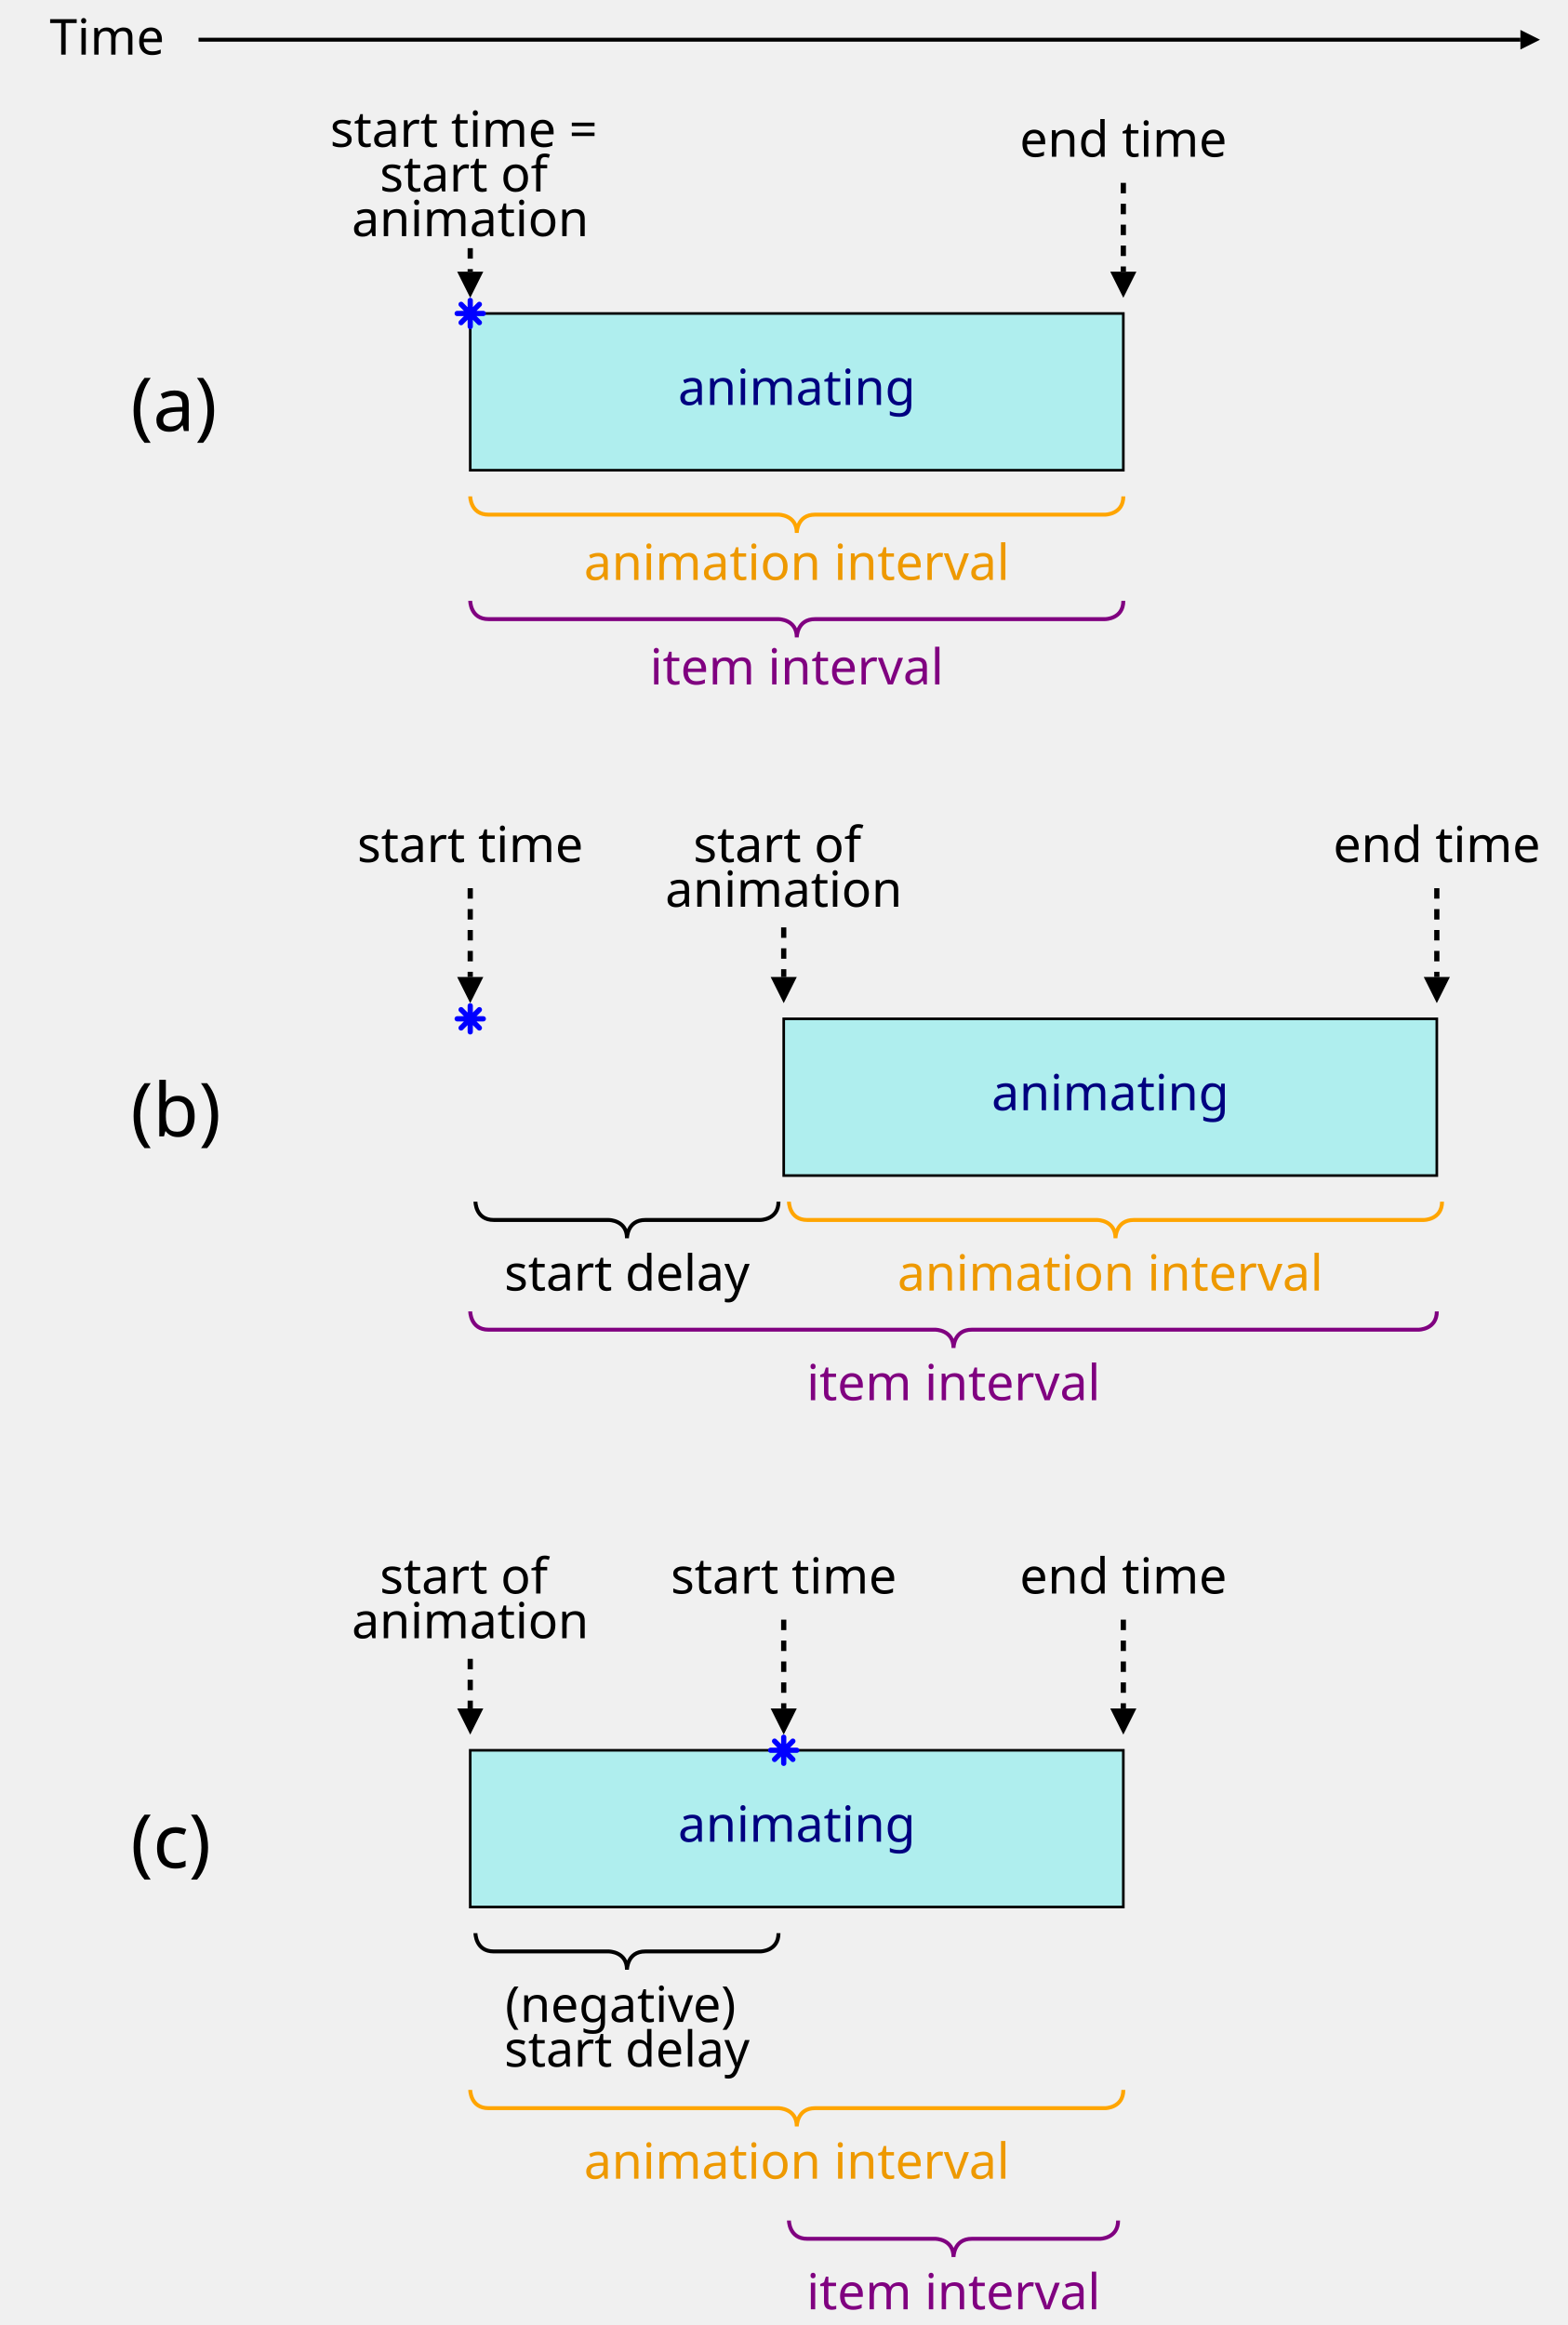
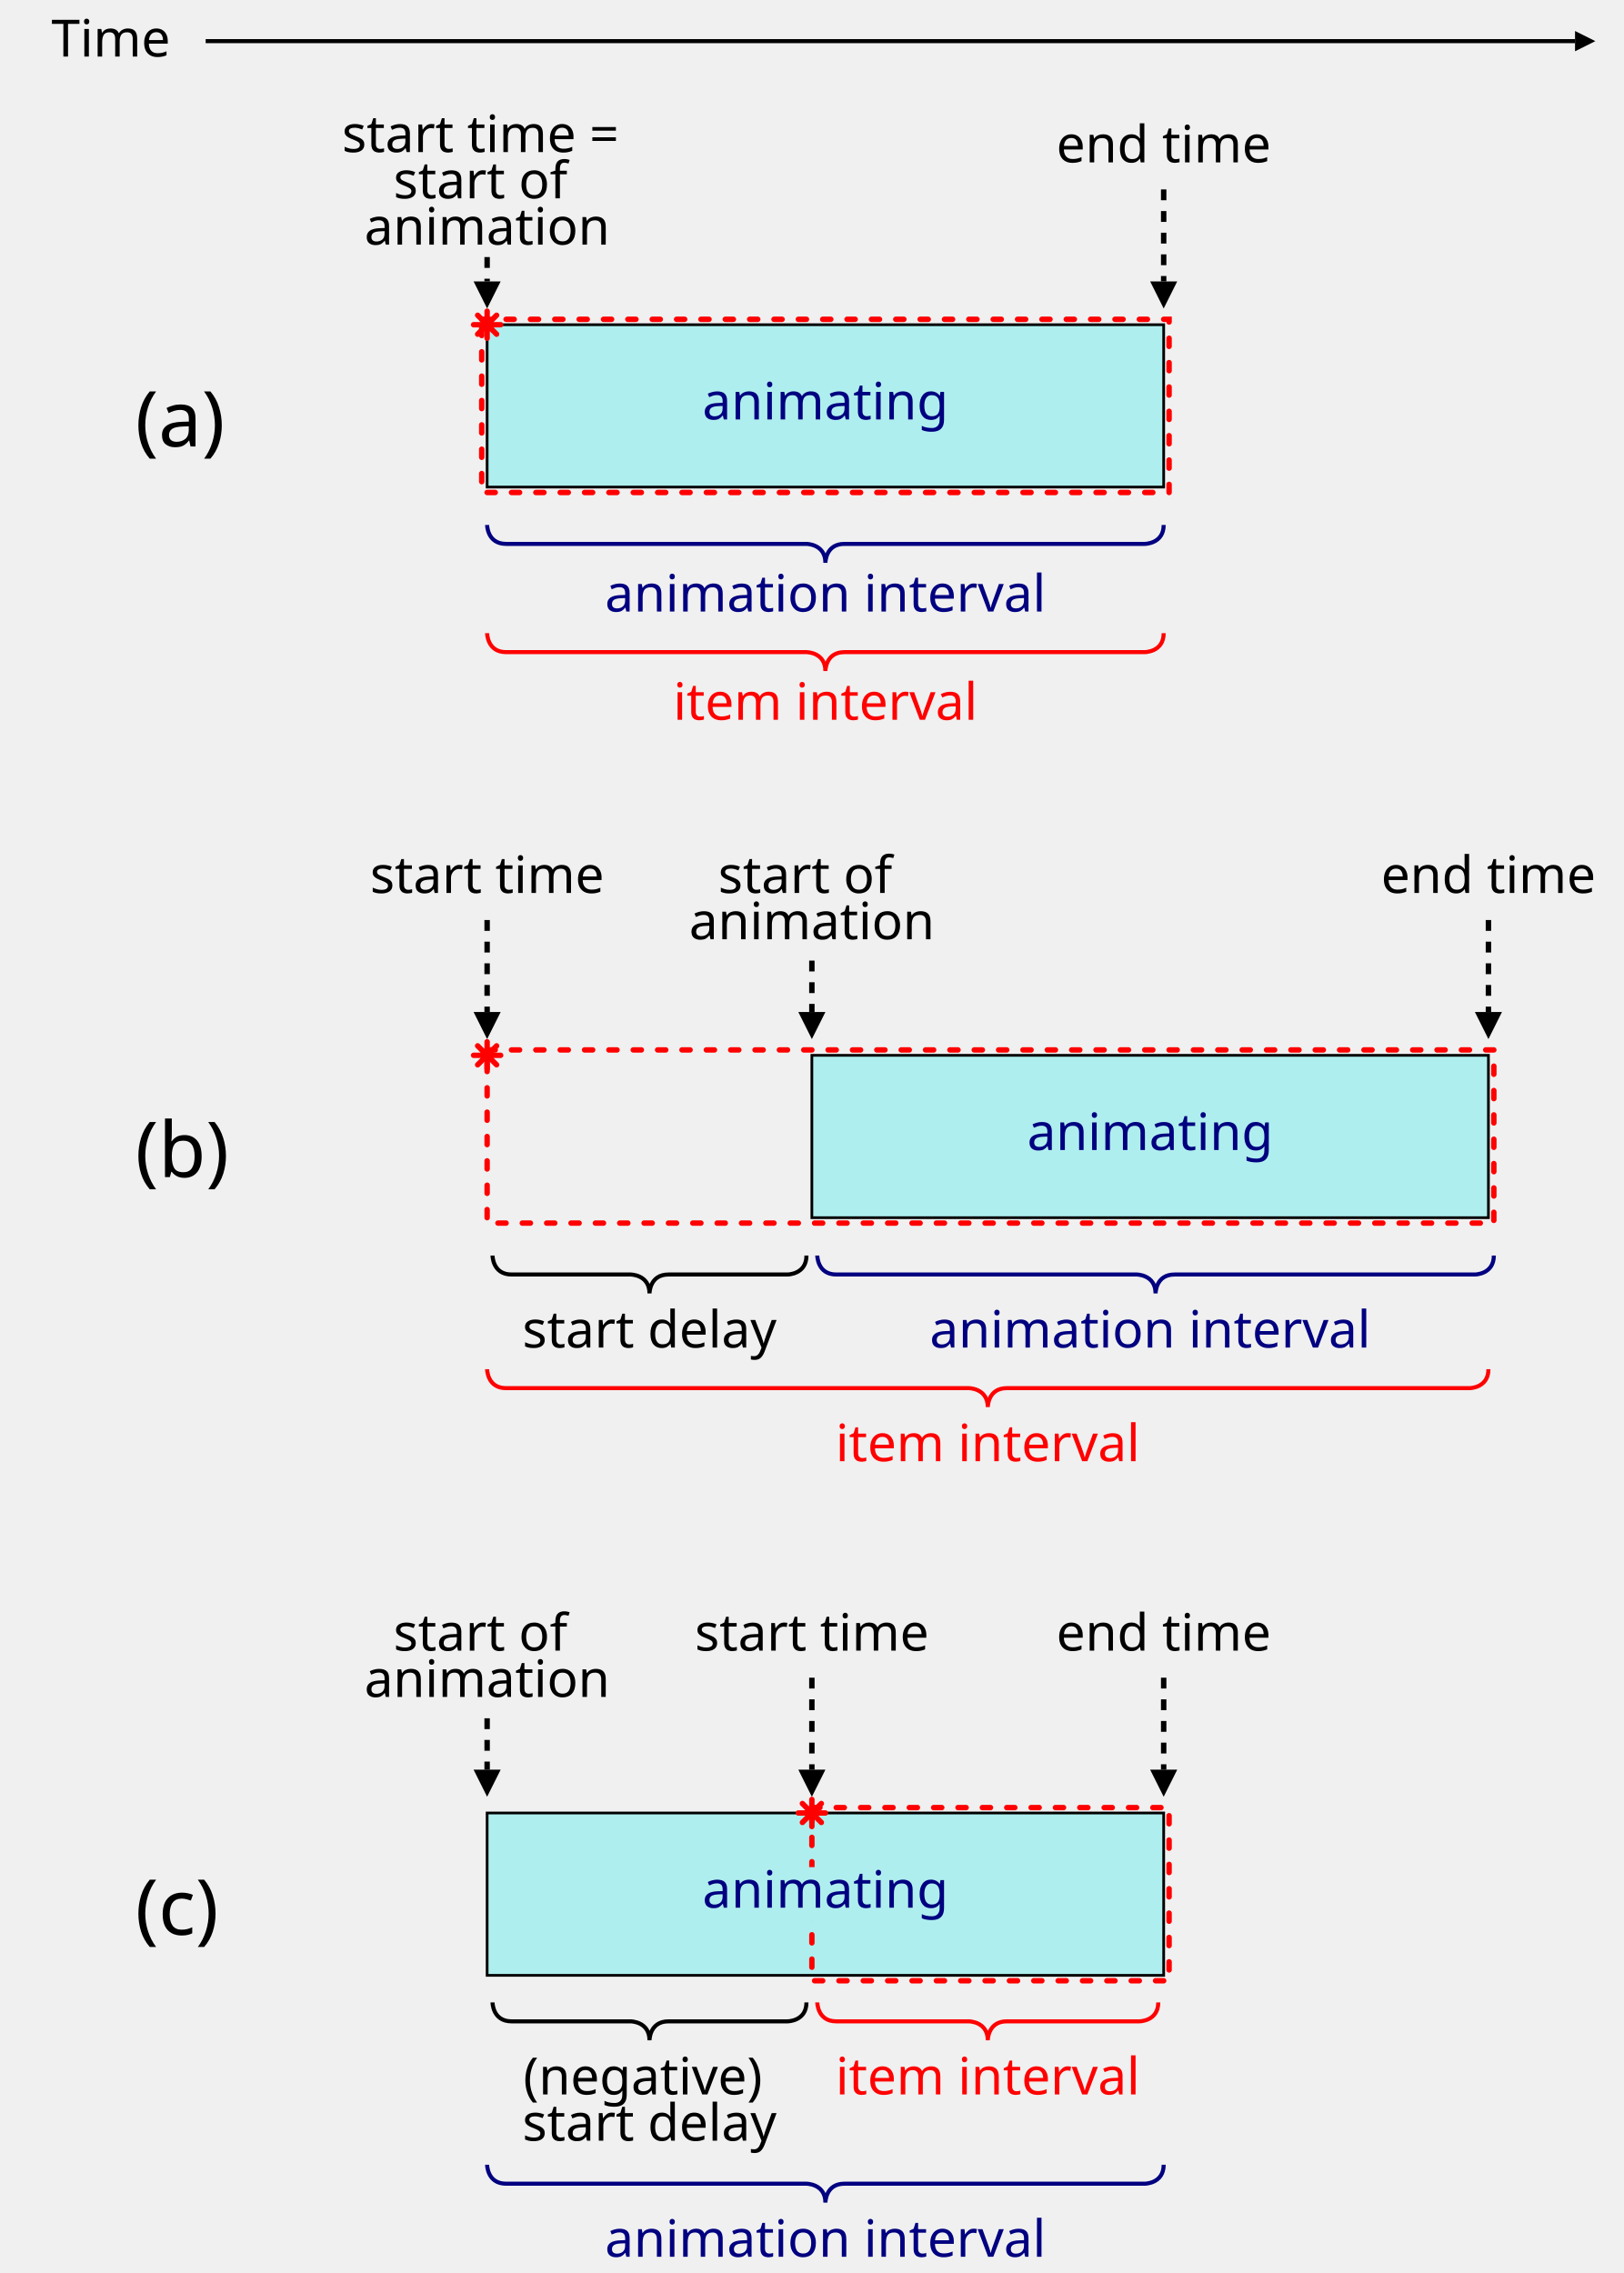
- <svg xmlns="http://www.w3.org/2000/svg" xmlns:xlink="http://www.w3.org/1999/xlink" width="100%" height="100%" viewBox="0 0 600 890">
+ <svg xmlns="http://www.w3.org/2000/svg" xmlns:xlink="http://www.w3.org/1999/xlink" width="100%" height="100%" viewBox="0 0 600 840">
  <defs>
    <style type="text/css">
    svg {
      font-size: 19px;
      font-family: sans-serif;
    }

    /*
     * Line work
     */
    .arrowLine, .dottedArrow {
      stroke: black;
      stroke-width: 1.5;
      marker-end: url(#arrow);
      fill: none;
    }
    .dottedArrow {
      stroke-dasharray: 4 4;
      stroke-width: 2;
    }
    .bracket {
      stroke: black;
      stroke-width: 1.5;
      fill: none;
    }

    /*
     * Animation spans
     */
    .animatingSpan  {
      fill: paleturquoise;
      stroke: black;
    }
+     .itemSpan {
+       fill: none;
+       stroke: red;
+       stroke-dasharray: 3 6;
+       stroke-width: 2;
+       stroke-linecap: round;
+     }

    /*
     * Text labels
     */
    .timeLabel, .regionLabel, .stateLabel {
      text-anchor: middle;
    }
    .exampleLabel {
      font-size: 1.5em;
    }
    .stateLabel {
      fill: navy;
    }

    /*
     * Colored brackets
     */
    path.itemInterval, .itemInterval path {
-       stroke: purple;
+       stroke: red;
    }
    text.itemInterval, .itemInterval text {
-       fill: purple;
+       fill: red;
    }
    path.animInterval, .animInterval path {
-       stroke: orange;
+       stroke: navy;
    }
    text.animInterval, .animInterval text {
-       fill: #e90;
+       fill: navy;
    }
    </style>
    <style type="text/css">
      .blackArrowHead {
        fill: black;
        stroke: none;
      }
    </style>
    <marker id="arrow" viewBox="0 -5 10 10" orient="auto" markerWidth="5" markerHeight="5">
      <path d="M0-5l10 5l-10 5z" class="blackArrowHead" />
    </marker>
    <style type="text/css">
      .startTimeStar {
-         stroke: blue;
+         stroke: red;
        stroke-linecap: round;
        stroke-width: 2;
        fill: none;
      }
    </style>
    <path d="M-3.5-3.5l7 7M3.5-3.5l-7 7M0-5v10M-5 0h10" class="startTimeStar" id="star" />
  </defs>
  <g>
    <text x="1em" y="1.1em">Time</text>
    <line x1="4em" x2="97%" y1="0.8em" y2="0.8em" class="arrowLine" />
  </g>
  <g transform="translate(180 20)">
    <text x="-130" y="145" class="exampleLabel">(a)</text>
    <g transform="translate(0 40)">
      <text class="timeLabel" y="-0.2em">start time =
        <tspan x="0" dy="0.9em">start of</tspan>
        <tspan x="0" dy="0.9em">animation</tspan>
      </text>
      <text x="250" class="timeLabel">end time</text>
    </g>
    <g transform="translate(0 50)">
      <path d="M0 25v9" class="dottedArrow" />
      <path d="M250 0v34" class="dottedArrow" />
    </g>
    <g transform="translate(0 100)">
+       <rect x="-2" y="-2" width="254" height="64" class="itemSpan" />
      <rect width="250" height="60" class="animatingSpan" />
      <text x="125" y="35" class="stateLabel">animating</text>
      <use xlink:href="#star" />
    </g>
-     <g transform="translate(0 170)">
+     <g transform="translate(0 174)">
      <g class="animInterval">
        <path d="M0 0s0 7 7 7h111s7 0 7 7c0 0 0-7 7-7h111s7 0 7-7" class="bracket" />
        <text x="125" y="32" class="regionLabel">animation interval</text>
      </g>
      <g transform="translate(0 40)" class="itemInterval">
        <path d="M0 0s0 7 7 7h111s7 0 7 7c0 0 0-7 7-7h111s7 0 7-7" class="bracket" />
        <text x="125" y="32" class="regionLabel">item interval</text>
      </g>
    </g>
  </g>
  <g transform="translate(180 290)">
    <text x="-130" y="145" class="exampleLabel">(b)</text>
    <g transform="translate(0 40)">
      <text class="timeLabel">start time</text>
      <text x="120" class="timeLabel">start of
        <tspan x="120" y="0.9em">animation</tspan>
      </text>
      <text x="370" class="timeLabel">end time</text>
    </g>
    <g transform="translate(0 50)">
      <path d="M0 0v34" class="dottedArrow" />
      <path d="M120 15v19" class="dottedArrow" />
      <path d="M370 0v34" class="dottedArrow" />
    </g>
    <g transform="translate(0 100)">
+       <rect y="-2" width="372" height="64" class="itemSpan" />
      <rect x="120" width="250" height="60" class="animatingSpan" />
      <text x="245" y="35" class="stateLabel">animating</text>
      <use xlink:href="#star" />
    </g>
-     <g transform="translate(0 170)">
+     <g transform="translate(0 174)">
      <g>
        <path d="M2 0s0 7 7 7h44s7 0 7 7c0 0 0-7 7-7h44s7 0 7-7" class="bracket" />
        <text x="60" y="34" class="regionLabel">start delay</text>
      </g>
      <g class="animInterval">
        <path d="M122 0s0 7 7 7h111s7 0 7 7c0 0 0-7 7-7h111s7 0 7-7" class="bracket" />
        <text x="245" y="34" class="regionLabel">animation interval</text>
      </g>
      <g transform="translate(0 42)" class="itemInterval">
        <path d="M0 0s0 7 7 7h171s7 0 7 7c0 0 0-7 7-7h171s7 0 7-7" class="bracket" />
        <text x="185" y="34" class="regionLabel">item interval</text>
      </g>
    </g>
  </g>
  <g transform="translate(180 570)">
    <text x="-130" y="145" class="exampleLabel">(c)</text>
    <g transform="translate(0 40)">
      <text x="120" class="timeLabel">start time</text>
      <text class="timeLabel">start of
        <tspan x="0" y="0.9em">animation</tspan>
      </text>
      <text x="250" class="timeLabel">end time</text>
    </g>
    <g transform="translate(0 50)">
      <path d="M120 0v34" class="dottedArrow" />
      <path d="M0 15v19" class="dottedArrow" />
      <path d="M250 0v34" class="dottedArrow" />
    </g>
    <g transform="translate(0 100)">
+       <rect y="-2" x="120" width="132" height="64" class="itemSpan" />
      <rect width="250" height="60" class="animatingSpan" />
+       <mask id="blockOutLineNearTextMask" maskUnits="userSpaceOnUse" x="0" y="0" width="250" height="60">
+         <rect width="250" height="60" fill="white" />
+         <rect width="250" height="20" y="20" />
+       </mask>
+       <line x1="120" x2="120" y2="60" class="itemSpan" mask="url(#blockOutLineNearTextMask)" />
      <text x="125" y="35" class="stateLabel">animating</text>
      <use x="120" xlink:href="#star" />
    </g>
    <g transform="translate(0 170)">
      <g>
        <path d="M2 0s0 7 7 7h44s7 0 7 7c0 0 0-7 7-7h44s7 0 7-7" class="bracket" />
        <text x="60" y="34" class="regionLabel">(negative)
          <tspan x="60" dy="0.9em">start delay</tspan>
        </text>
      </g>
+       <g transform="translate(120 0)" class="itemInterval">
+         <path d="M2 0s0 7 7 7h49s7 0 7 7c0 0 0-7 7-7h49s7 0 7-7" class="bracket" />
+         <text x="65" y="34" class="regionLabel">item interval</text>
+       </g>
      <g transform="translate(0 60)" class="animInterval">
        <path d="M0 0s0 7 7 7h111s7 0 7 7c0 0 0-7 7-7h111s7 0 7-7" class="bracket" />
        <text x="125" y="34" class="regionLabel">animation interval</text>
      </g>
-       <g transform="translate(120 110)" class="itemInterval">
-         <path d="M2 0s0 7 7 7h49s7 0 7 7c0 0 0-7 7-7h49s7 0 7-7" class="bracket" />
-         <text x="65" y="34" class="regionLabel">item interval</text>
-       </g>
    </g>
  </g>
</svg>
